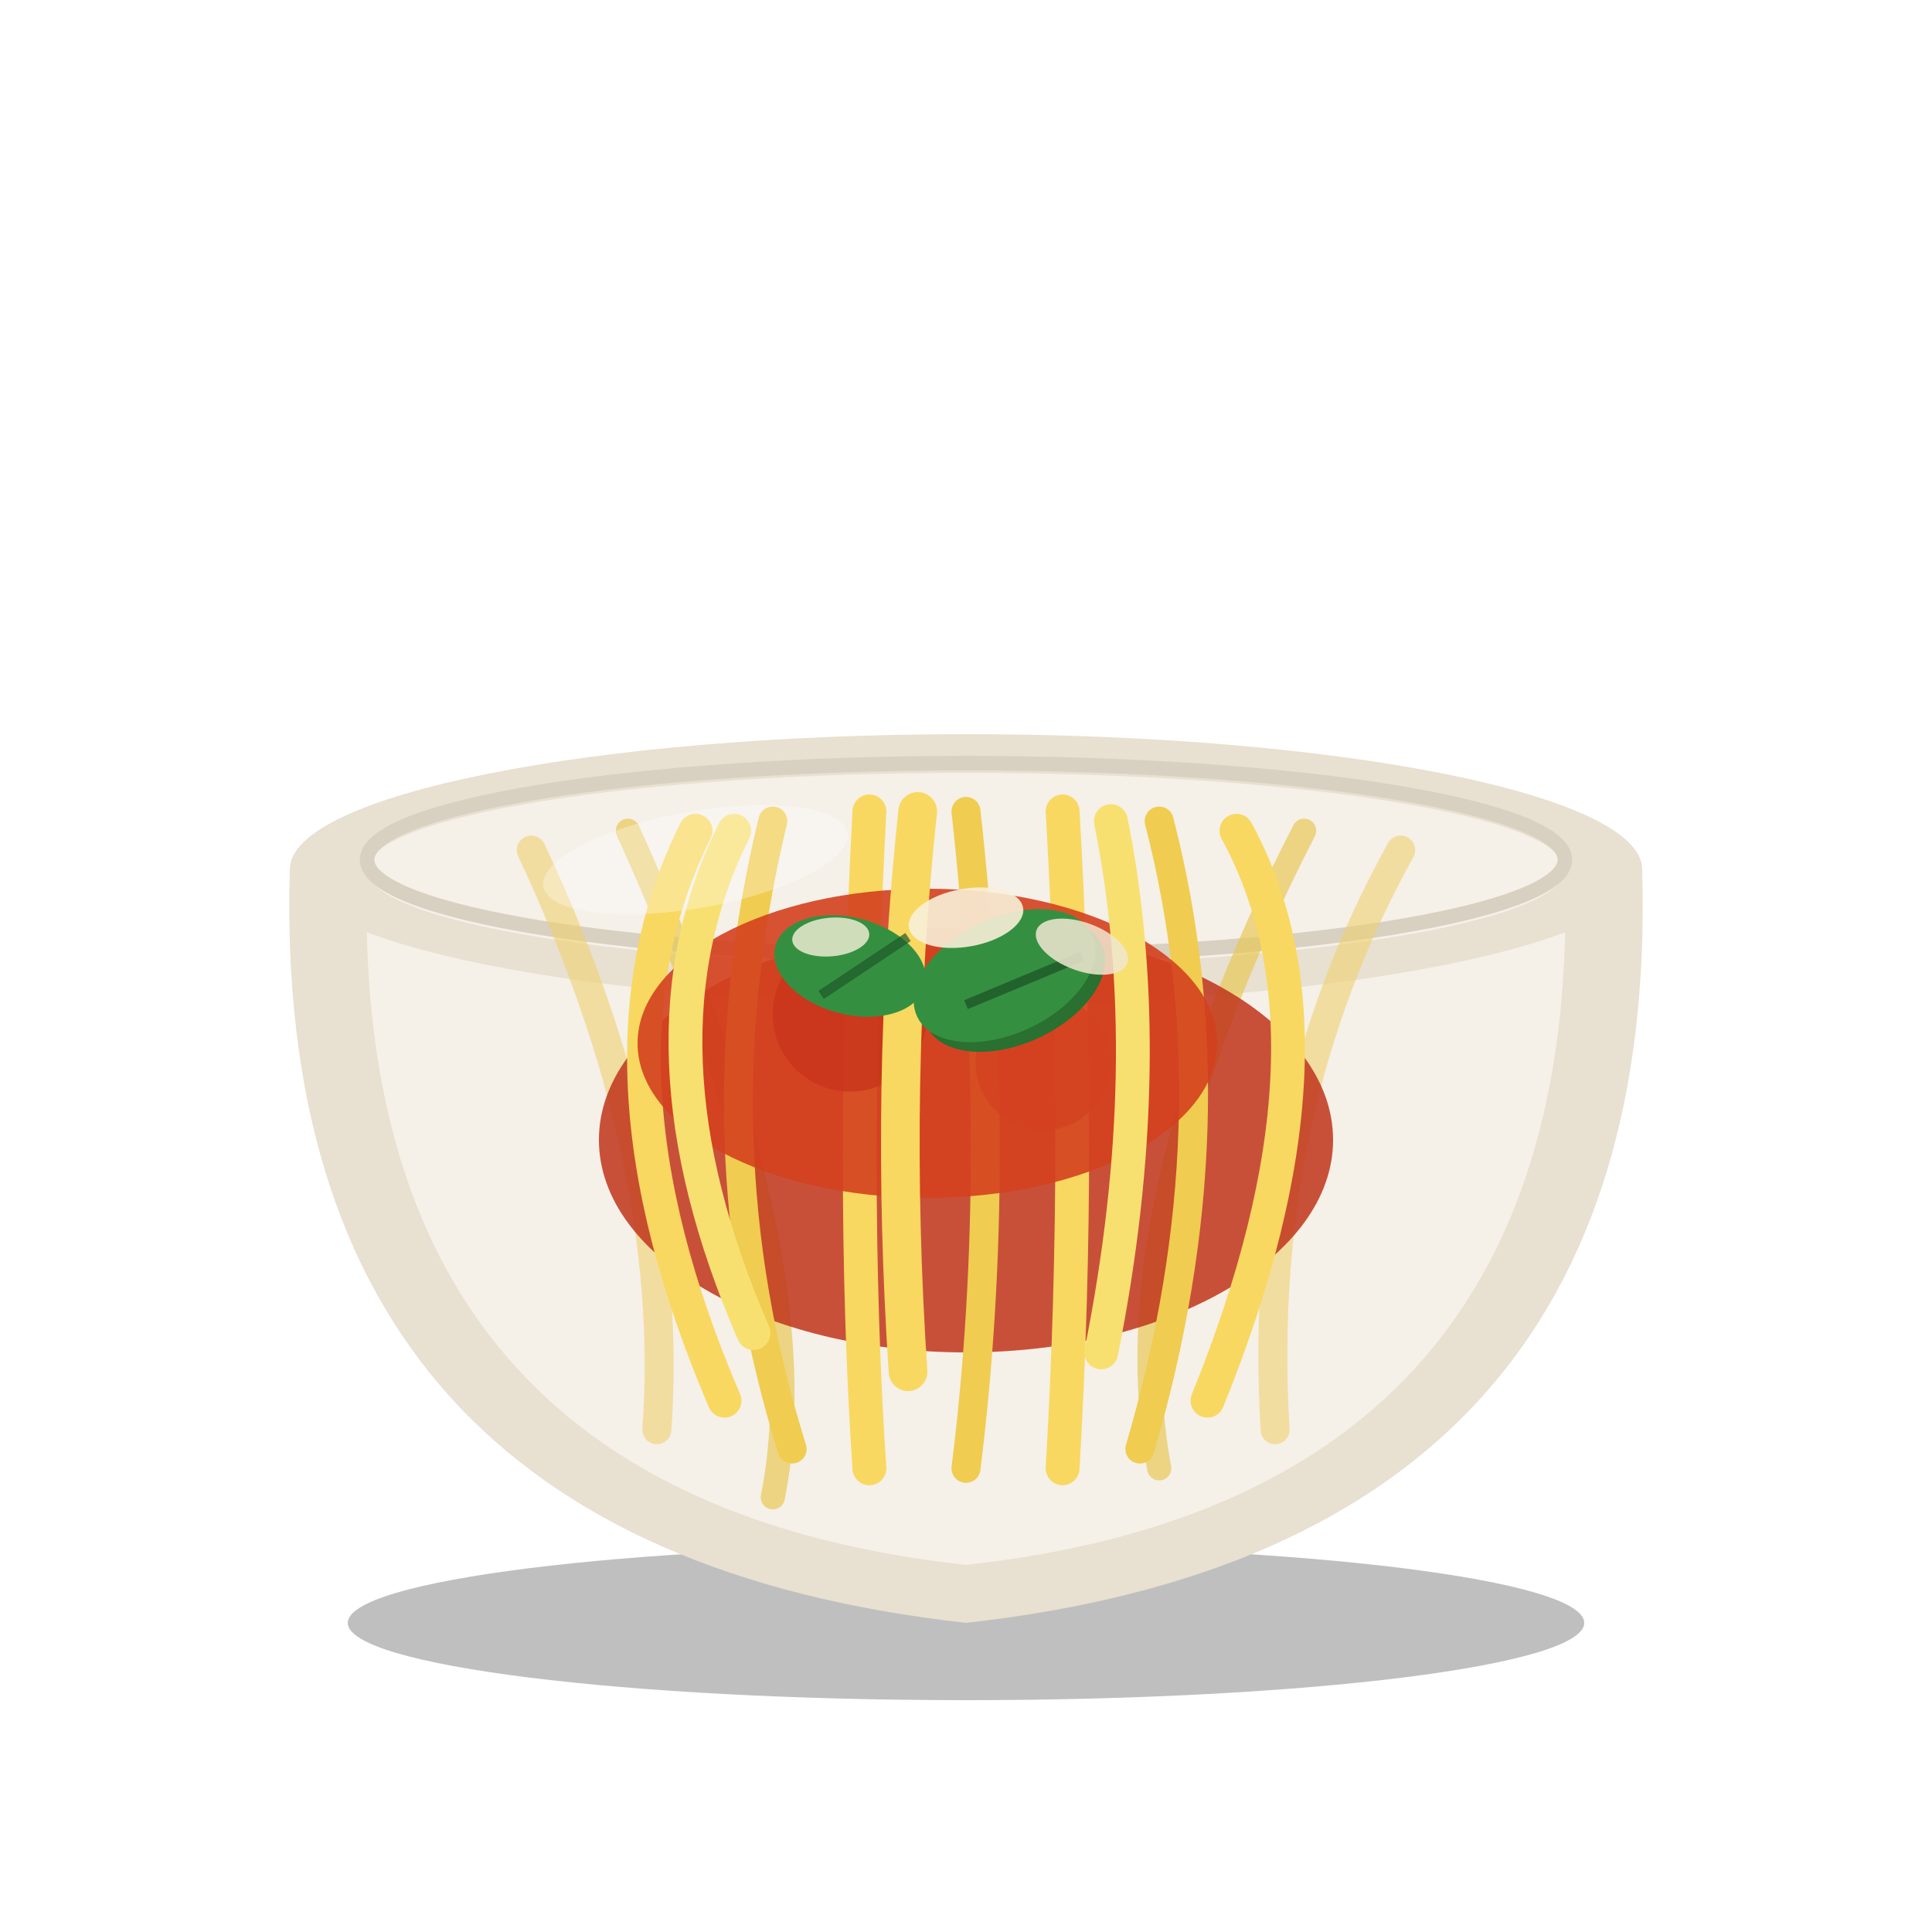
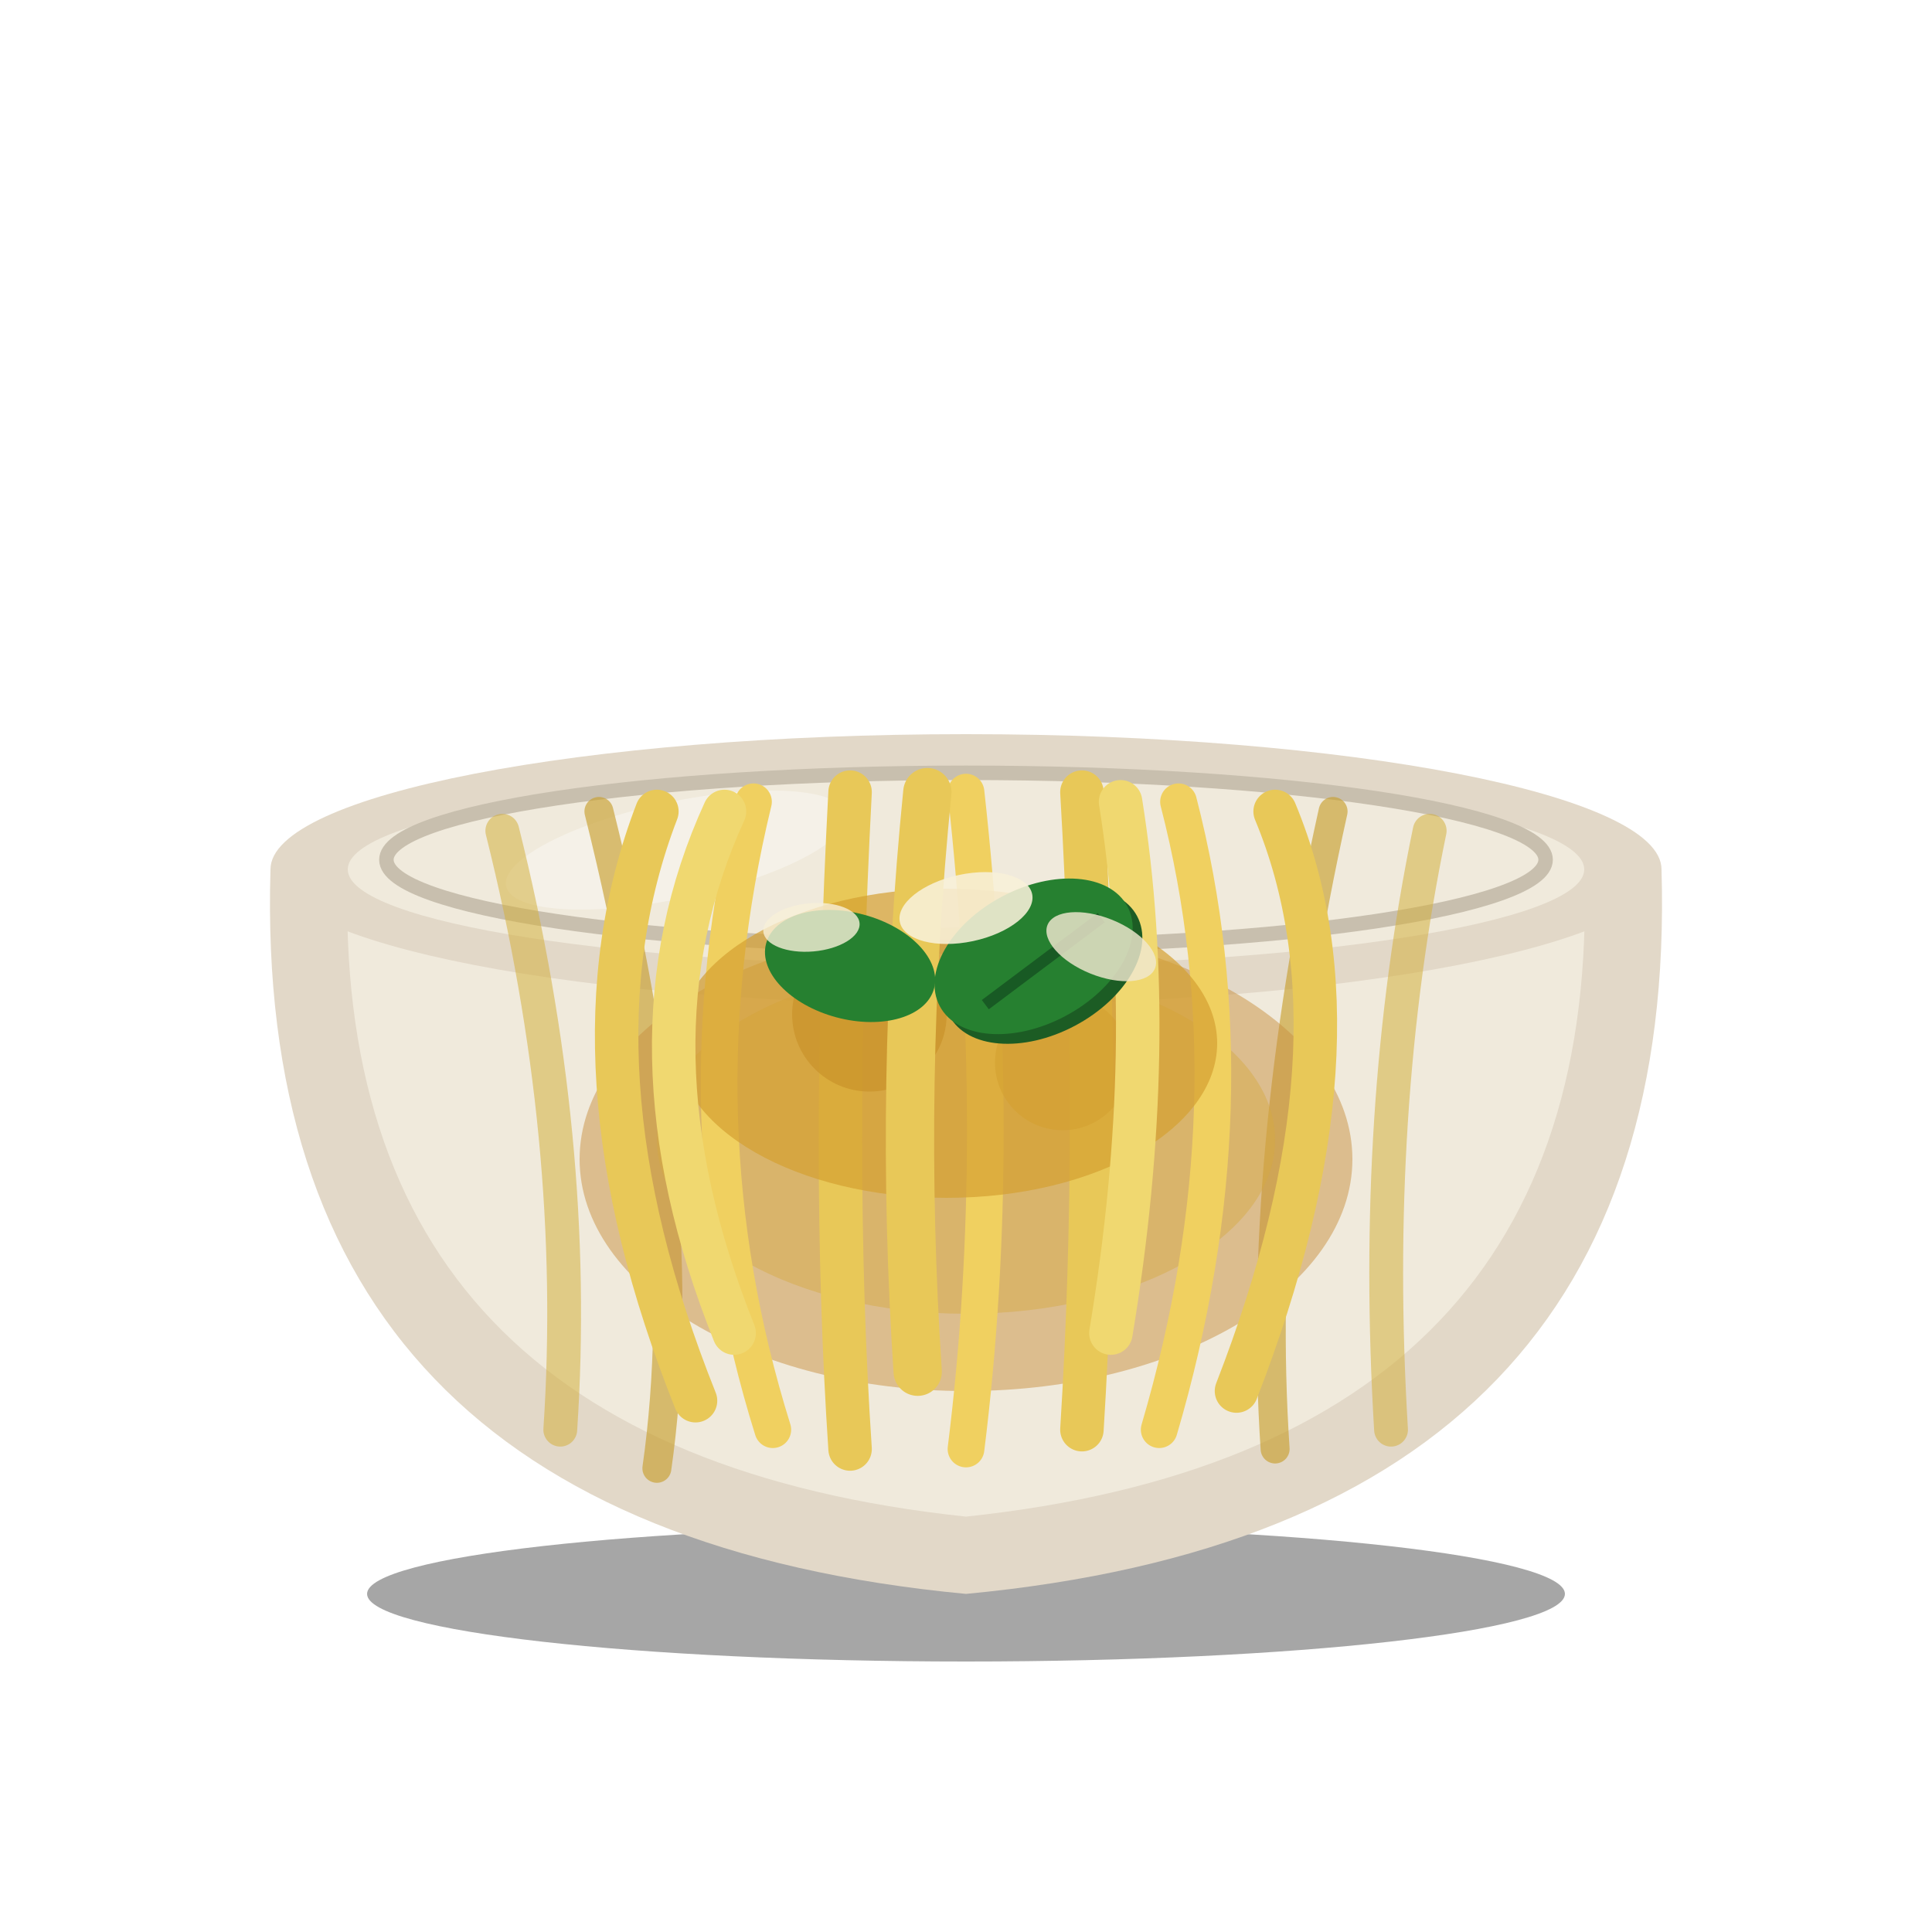
<svg xmlns="http://www.w3.org/2000/svg" viewBox="0 0 200 200">
-   <ellipse cx="100" cy="168" rx="64" ry="8" fill="rgba(0,0,0,0.25)" />
-   <path d="M 30 90 Q 28 160 100 168 Q 172 160 170 90 Z" fill="#e8e0d0" />
-   <path d="M 38 90 Q 36 155 100 162 Q 164 155 162 90 Z" fill="#f5f0e8" />
-   <ellipse cx="100" cy="90" rx="70" ry="14" fill="#e8e0d0" />
-   <ellipse cx="100" cy="90" rx="62" ry="10" fill="#f5f0e8" />
-   <ellipse cx="100" cy="89" rx="62" ry="10" fill="none" stroke="#d8d0c0" stroke-width="1.5" />
-   <path d="M 55 88 Q 70 120 68 148" fill="none" stroke="#f0d070" stroke-width="3" stroke-linecap="round" opacity="0.6" />
-   <path d="M 145 88 Q 130 115 132 148" fill="none" stroke="#f0d070" stroke-width="3" stroke-linecap="round" opacity="0.6" />
-   <path d="M 65 86 Q 85 130 80 155" fill="none" stroke="#e8c858" stroke-width="2.5" stroke-linecap="round" opacity="0.7" />
-   <path d="M 135 86 Q 115 125 120 152" fill="none" stroke="#e8c858" stroke-width="2.5" stroke-linecap="round" opacity="0.7" />
-   <ellipse cx="100" cy="118" rx="38" ry="22" fill="#c0341a" opacity="0.85" />
-   <path d="M 72 86 Q 60 110 75 145" fill="none" stroke="#f8d860" stroke-width="3.5" stroke-linecap="round" />
-   <path d="M 80 85 Q 72 118 82 150" fill="none" stroke="#f0cc50" stroke-width="3" stroke-linecap="round" />
-   <path d="M 90 84 Q 88 122 90 152" fill="none" stroke="#f8d860" stroke-width="3.5" stroke-linecap="round" />
-   <path d="M 100 84 Q 104 120 100 152" fill="none" stroke="#f0cc50" stroke-width="3" stroke-linecap="round" />
-   <path d="M 110 84 Q 112 118 110 152" fill="none" stroke="#f8d860" stroke-width="3.5" stroke-linecap="round" />
-   <path d="M 120 85 Q 128 116 118 150" fill="none" stroke="#f0cc50" stroke-width="3" stroke-linecap="round" />
-   <path d="M 128 86 Q 140 108 125 145" fill="none" stroke="#f8d860" stroke-width="3.5" stroke-linecap="round" />
-   <ellipse cx="96" cy="108" rx="30" ry="16" fill="#d4401e" opacity="0.9" />
-   <circle cx="88" cy="105" r="8" fill="#c8341a" opacity="0.8" />
-   <circle cx="108" cy="110" r="7" fill="#d44020" opacity="0.75" />
-   <path d="M 76 86 Q 65 108 78 138" fill="none" stroke="#f8e070" stroke-width="3.5" stroke-linecap="round" />
-   <path d="M 95 84 Q 92 112 94 142" fill="none" stroke="#f8d860" stroke-width="4" stroke-linecap="round" />
-   <path d="M 115 85 Q 120 110 114 140" fill="none" stroke="#f8e070" stroke-width="3.5" stroke-linecap="round" />
-   <ellipse cx="105" cy="102" rx="10" ry="6" fill="#2a7030" transform="rotate(-25,105,102)" />
-   <ellipse cx="104" cy="101" rx="10" ry="6" fill="#349040" transform="rotate(-25,104,101)" />
-   <line x1="100" y1="104" x2="112" y2="99" stroke="#1e5828" stroke-width="1" opacity="0.8" />
-   <ellipse cx="88" cy="100" rx="8" ry="5" fill="#349040" transform="rotate(15,88,100)" />
-   <line x1="85" y1="103" x2="94" y2="97" stroke="#1e5828" stroke-width="1" opacity="0.7" />
-   <ellipse cx="100" cy="95" rx="6" ry="3" fill="#f8f0d8" opacity="0.9" transform="rotate(-10,100,95)" />
-   <ellipse cx="112" cy="98" rx="5" ry="2.5" fill="#f0e8d0" opacity="0.85" transform="rotate(20,112,98)" />
-   <ellipse cx="86" cy="97" rx="4" ry="2" fill="#f8f0d8" opacity="0.8" transform="rotate(-5,86,97)" />
-   <ellipse cx="72" cy="89" rx="16" ry="5" fill="rgba(255,255,255,0.3)" transform="rotate(-10,72,89)" />
+   <ellipse cx="100" cy="165" rx="62" ry="7" fill="rgba(0,0,0,0.35)" />
+   <path d="M 28 90 Q 26 158 100 165 Q 174 158 172 90 Z" fill="#e2d8c8" />
+   <path d="M 36 90 Q 34 150 100 157 Q 166 150 164 90 Z" fill="#f0eadc" />
+   <ellipse cx="100" cy="90" rx="72" ry="14" fill="#e2d8c8" />
+   <ellipse cx="100" cy="90" rx="64" ry="10" fill="#f0eadc" />
+   <ellipse cx="100" cy="89" rx="60" ry="9" fill="none" stroke="#c8bfae" stroke-width="1.5" />
+   <ellipse cx="70" cy="88" rx="18" ry="5" fill="rgba(255,255,255,0.35)" transform="rotate(-12,70,88)" />
+   <path d="M 52 86 Q 60 118 58 148" fill="none" stroke="#d4b040" stroke-width="3.5" stroke-linecap="round" opacity="0.55" />
+   <path d="M 148 86 Q 142 115 144 148" fill="none" stroke="#d4b040" stroke-width="3.5" stroke-linecap="round" opacity="0.55" />
+   <path d="M 62 84 Q 72 124 68 152" fill="none" stroke="#c8a030" stroke-width="3" stroke-linecap="round" opacity="0.65" />
+   <path d="M 138 84 Q 130 120 132 150" fill="none" stroke="#c8a030" stroke-width="3" stroke-linecap="round" opacity="0.65" />
+   <ellipse cx="100" cy="120" rx="40" ry="24" fill="#c89040" opacity="0.5" />
+   <ellipse cx="100" cy="118" rx="32" ry="18" fill="#d4a840" opacity="0.45" />
+   <path d="M 68 84 Q 58 110 72 145" fill="none" stroke="#e8c858" stroke-width="4.5" stroke-linecap="round" />
+   <path d="M 78 83 Q 70 116 80 148" fill="none" stroke="#f0d060" stroke-width="3.8" stroke-linecap="round" />
+   <path d="M 88 82 Q 86 120 88 150" fill="none" stroke="#e8c858" stroke-width="4.5" stroke-linecap="round" />
+   <path d="M 100" cy="82 Q 104 118 100 150" fill="none" stroke="#f0d060" stroke-width="3.8" stroke-linecap="round" />
+   <path d="M 100 82 Q 104 118 100 150" fill="none" stroke="#f0d060" stroke-width="3.8" stroke-linecap="round" />
+   <path d="M 112 82 Q 114 116 112 148" fill="none" stroke="#e8c858" stroke-width="4.5" stroke-linecap="round" />
+   <path d="M 122 83 Q 130 114 120 148" fill="none" stroke="#f0d060" stroke-width="3.8" stroke-linecap="round" />
+   <path d="M 132 84 Q 142 108 128 144" fill="none" stroke="#e8c858" stroke-width="4.5" stroke-linecap="round" />
+   <ellipse cx="98" cy="108" rx="28" ry="16" fill="#d4a030" opacity="0.7" />
+   <circle cx="90" cy="105" r="8" fill="#c89028" opacity="0.65" />
+   <circle cx="110" cy="110" r="7" fill="#d4a030" opacity="0.6" />
+   <path d="M 75 84 Q 64 108 76 138" fill="none" stroke="#f0d870" stroke-width="4.5" stroke-linecap="round" />
+   <path d="M 96 82 Q 93 112 95 142" fill="none" stroke="#e8c858" stroke-width="5" stroke-linecap="round" />
+   <path d="M 116 83 Q 120 108 115 138" fill="none" stroke="#f0d870" stroke-width="4.5" stroke-linecap="round" />
+   <ellipse cx="108" cy="100" rx="11" ry="7" fill="#1c5c24" transform="rotate(-28,108,100)" />
+   <ellipse cx="107" cy="99" rx="11" ry="7" fill="#268030" transform="rotate(-28,107,99)" />
+   <line x1="102" y1="104" x2="114" y2="95" stroke="#145020" stroke-width="1.2" opacity="0.8" />
+   <ellipse cx="88" cy="100" rx="9" ry="5.5" fill="#268030" transform="rotate(15,88,100)" />
+   <ellipse cx="100" cy="94" rx="7" ry="3.5" fill="#f8f0d8" opacity="0.88" transform="rotate(-12,100,94)" />
+   <ellipse cx="114" cy="98" rx="6" ry="3" fill="#f0e8d0" opacity="0.82" transform="rotate(22,114,98)" />
+   <ellipse cx="84" cy="96" rx="5" ry="2.5" fill="#f8f0d8" opacity="0.8" transform="rotate(-5,84,96)" />
</svg>
